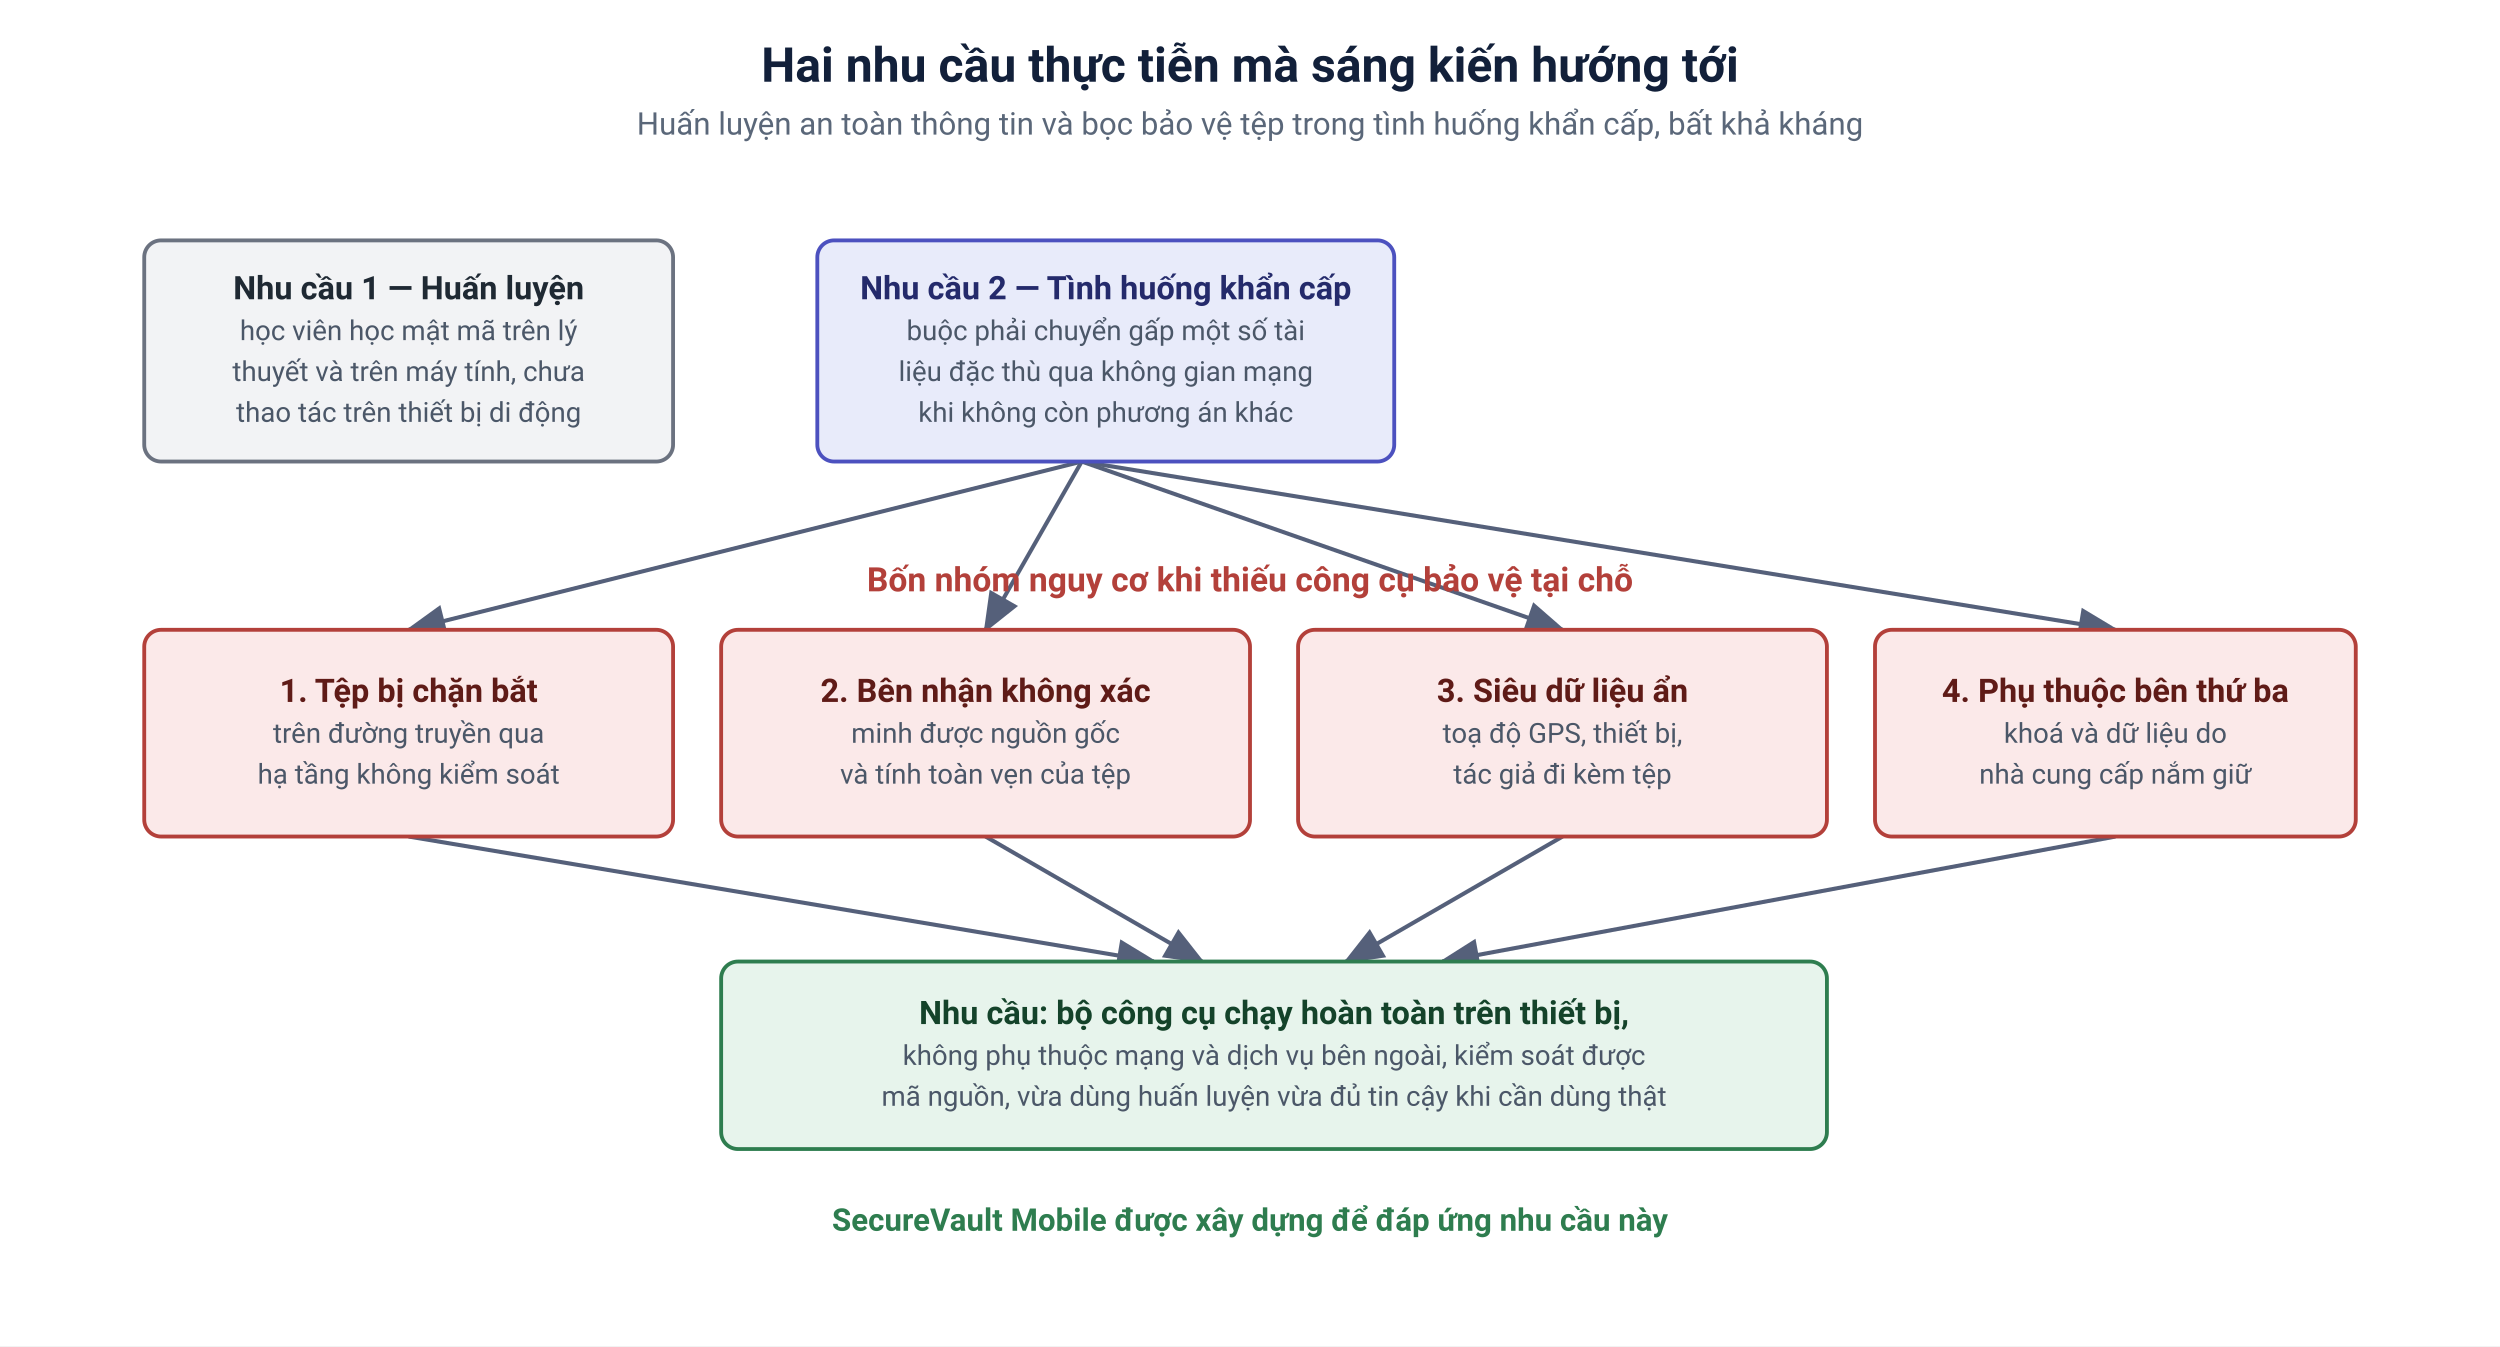
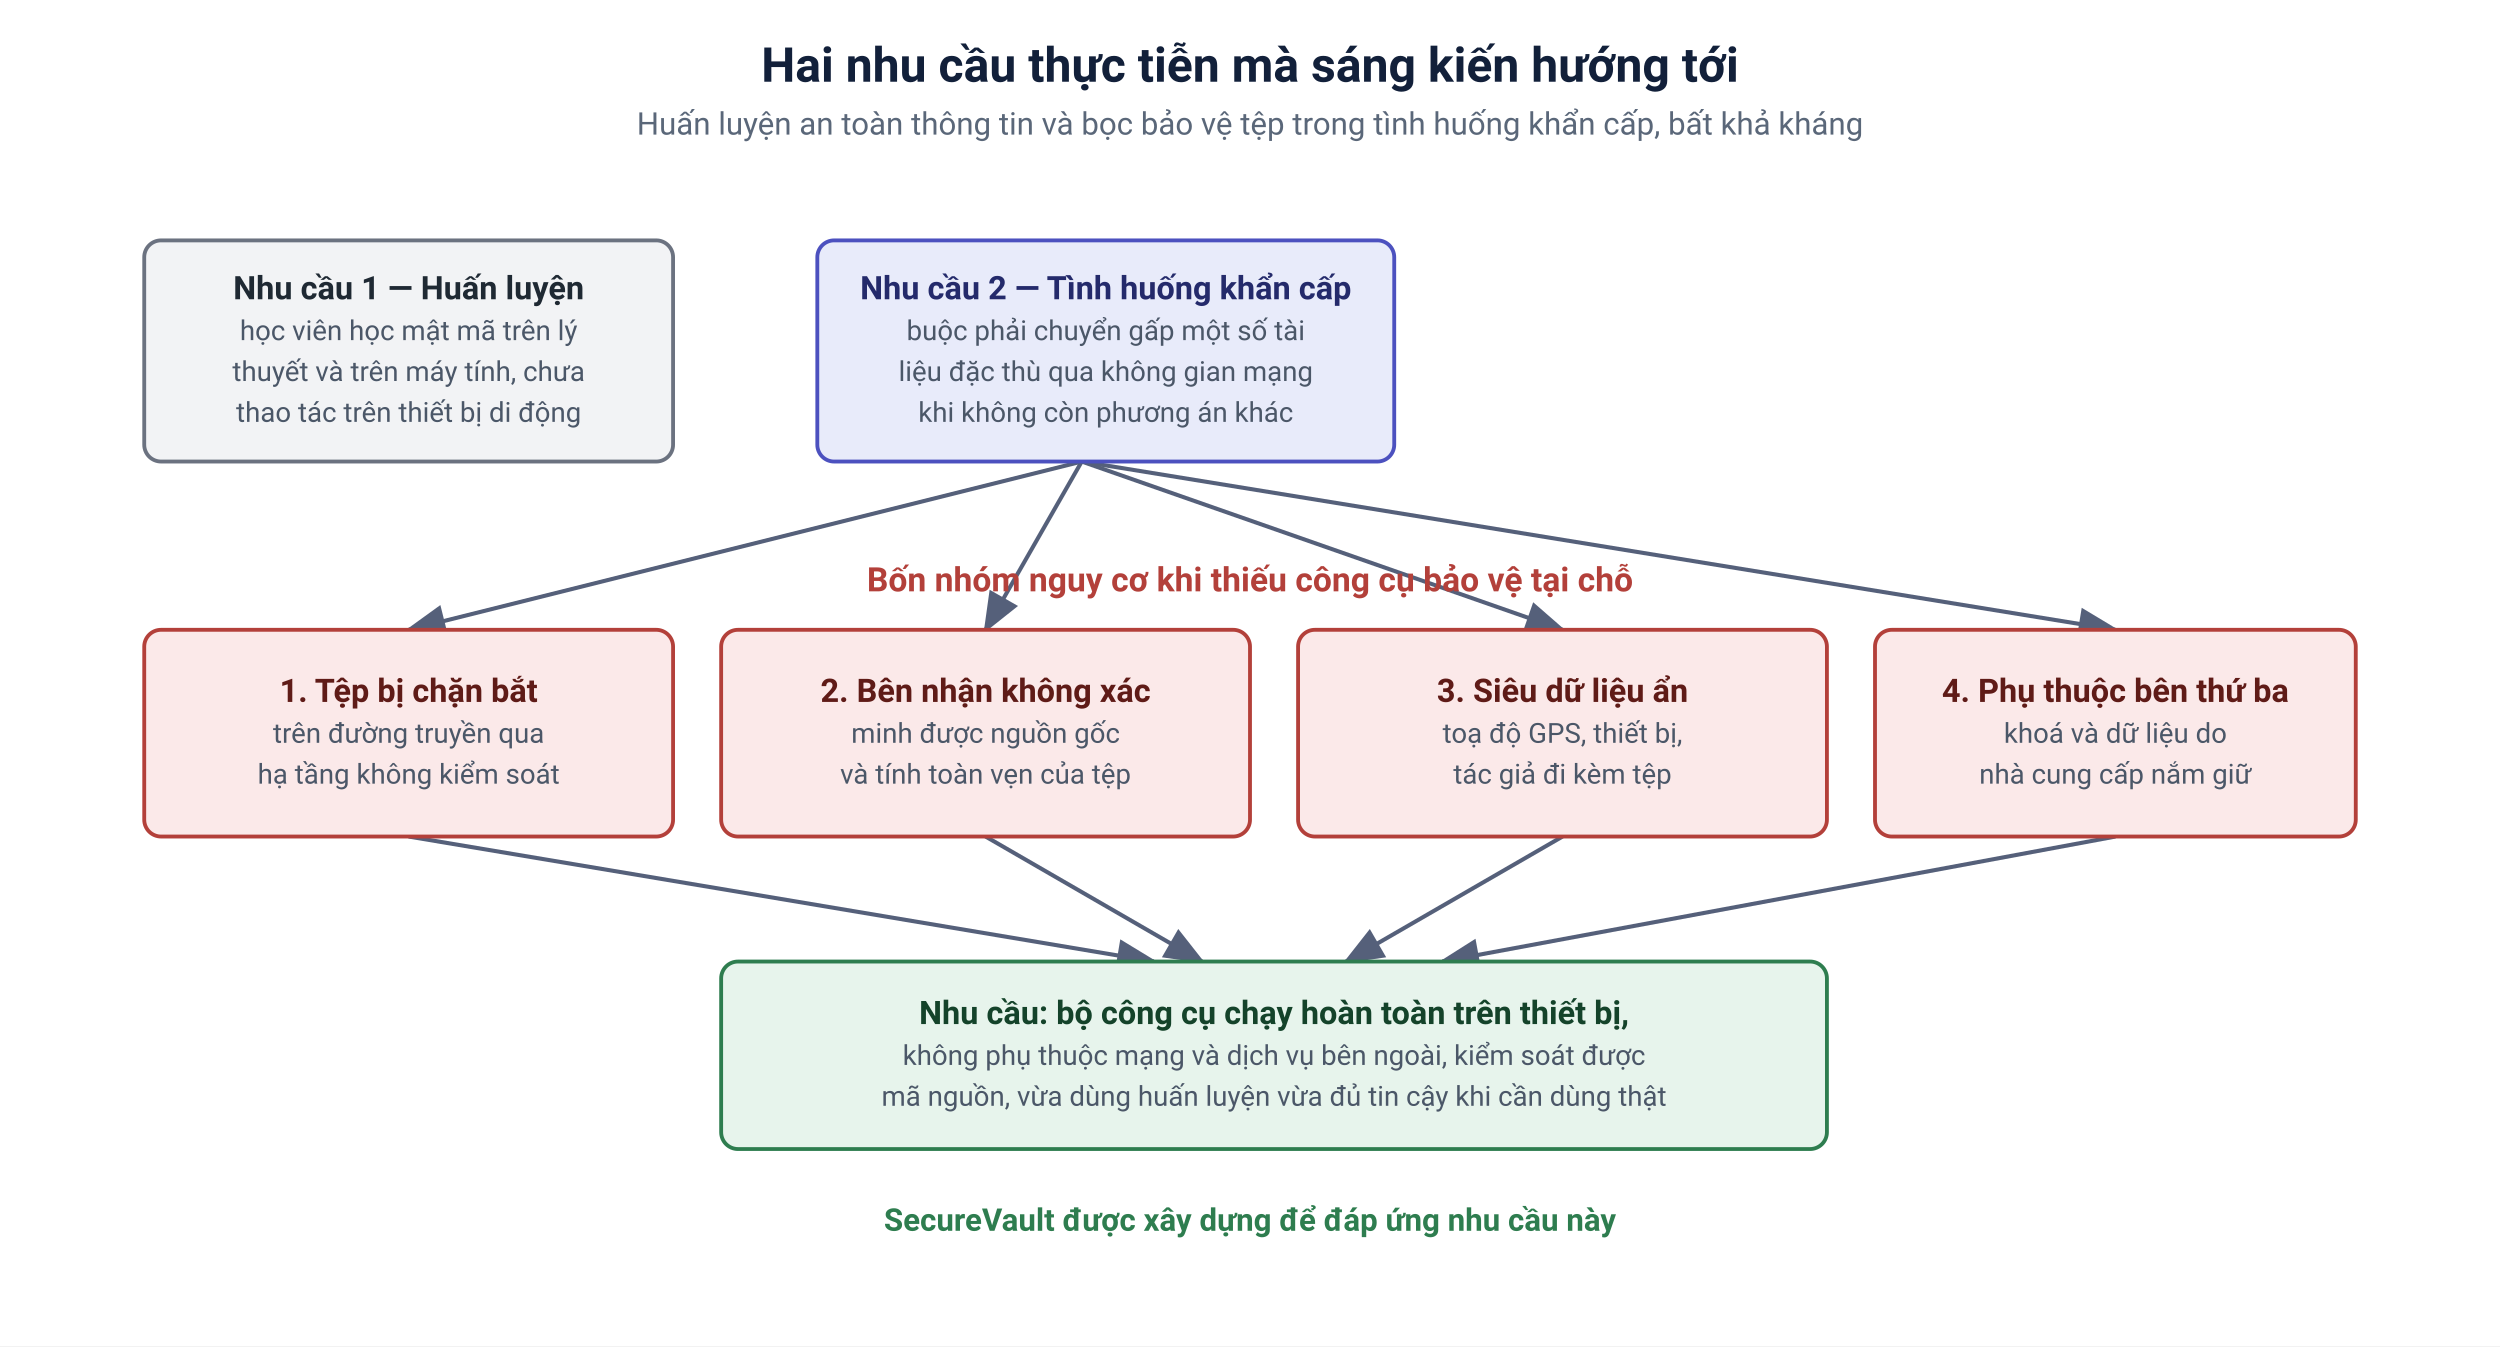
<svg xmlns="http://www.w3.org/2000/svg" width="1040" height="560" viewBox="0 0 1040 560" font-family="Segoe UI, Roboto, Helvetica, Arial, sans-serif">
  <rect width="1040" height="560" fill="#FFFFFF" />
  <defs>
    <marker id="ah" markerWidth="10" markerHeight="8" refX="9" refY="4" orient="auto">
      <path d="M0,0 L10,4 L0,8 z" fill="#55607A" />
    </marker>
  </defs>
  <text x="520.0" y="34" font-size="20" font-weight="700" text-anchor="middle" fill="#12203A">Hai nhu cầu thực tiễn mà sáng kiến hướng tới</text>
  <text x="520.0" y="56" font-size="13" text-anchor="middle" fill="#5A6779">Huấn luyện an toàn thông tin và bọc bảo vệ tệp trong tình huống khẩn cấp, bất khả kháng</text>
  <line x1="450" y1="192" x2="170" y2="262" stroke="#55607A" stroke-width="1.7" marker-end="url(#ah)" />
  <line x1="450" y1="192" x2="410" y2="262" stroke="#55607A" stroke-width="1.7" marker-end="url(#ah)" />
  <line x1="450" y1="192" x2="650" y2="262" stroke="#55607A" stroke-width="1.7" marker-end="url(#ah)" />
  <line x1="450" y1="192" x2="880" y2="262" stroke="#55607A" stroke-width="1.7" marker-end="url(#ah)" />
  <line x1="170" y1="348" x2="480" y2="400" stroke="#55607A" stroke-width="1.7" marker-end="url(#ah)" />
  <line x1="410" y1="348" x2="500" y2="400" stroke="#55607A" stroke-width="1.7" marker-end="url(#ah)" />
  <line x1="650" y1="348" x2="560" y2="400" stroke="#55607A" stroke-width="1.7" marker-end="url(#ah)" />
  <line x1="880" y1="348" x2="600" y2="400" stroke="#55607A" stroke-width="1.7" marker-end="url(#ah)" />
  <rect x="60" y="100" width="220" height="92" rx="7" fill="#F2F3F5" stroke="#6B7280" stroke-width="1.6" />
  <text x="170.0" y="124.5" font-size="13.5" font-weight="600" text-anchor="middle" fill="#1F2933">Nhu cầu 1 — Huấn luyện</text>
  <text x="170.0" y="141.5" font-size="11.5" font-weight="400" text-anchor="middle" fill="#4B5768">học viên học mật mã trên lý</text>
  <text x="170.0" y="158.5" font-size="11.5" font-weight="400" text-anchor="middle" fill="#4B5768">thuyết và trên máy tính, chưa</text>
  <text x="170.0" y="175.5" font-size="11.5" font-weight="400" text-anchor="middle" fill="#4B5768">thao tác trên thiết bị di động</text>
  <rect x="340" y="100" width="240" height="92" rx="7" fill="#E8EBFA" stroke="#4C51BF" stroke-width="1.6" />
  <text x="460.0" y="124.5" font-size="13.5" font-weight="600" text-anchor="middle" fill="#242A6B">Nhu cầu 2 — Tình huống khẩn cấp</text>
  <text x="460.0" y="141.5" font-size="11.5" font-weight="400" text-anchor="middle" fill="#4B5768">buộc phải chuyển gấp một số tài</text>
  <text x="460.0" y="158.5" font-size="11.5" font-weight="400" text-anchor="middle" fill="#4B5768">liệu đặc thù qua không gian mạng</text>
  <text x="460.0" y="175.5" font-size="11.5" font-weight="400" text-anchor="middle" fill="#4B5768">khi không còn phương án khác</text>
  <rect x="60" y="262" width="220" height="86" rx="7" fill="#FBE9E9" stroke="#B3403A" stroke-width="1.6" />
  <text x="170.0" y="292.0" font-size="13.5" font-weight="600" text-anchor="middle" fill="#5F1B17">1. Tệp bị chặn bắt</text>
  <text x="170.0" y="309.0" font-size="11.5" font-weight="400" text-anchor="middle" fill="#4B5768">trên đường truyền qua</text>
  <text x="170.0" y="326.0" font-size="11.5" font-weight="400" text-anchor="middle" fill="#4B5768">hạ tầng không kiểm soát</text>
  <rect x="300" y="262" width="220" height="86" rx="7" fill="#FBE9E9" stroke="#B3403A" stroke-width="1.6" />
  <text x="410.0" y="292.0" font-size="13.5" font-weight="600" text-anchor="middle" fill="#5F1B17">2. Bên nhận không xác</text>
  <text x="410.0" y="309.0" font-size="11.5" font-weight="400" text-anchor="middle" fill="#4B5768">minh được nguồn gốc</text>
  <text x="410.0" y="326.0" font-size="11.5" font-weight="400" text-anchor="middle" fill="#4B5768">và tính toàn vẹn của tệp</text>
  <rect x="540" y="262" width="220" height="86" rx="7" fill="#FBE9E9" stroke="#B3403A" stroke-width="1.6" />
  <text x="650.0" y="292.0" font-size="13.5" font-weight="600" text-anchor="middle" fill="#5F1B17">3. Siêu dữ liệu ẩn</text>
  <text x="650.0" y="309.0" font-size="11.5" font-weight="400" text-anchor="middle" fill="#4B5768">toạ độ GPS, thiết bị,</text>
  <text x="650.0" y="326.0" font-size="11.5" font-weight="400" text-anchor="middle" fill="#4B5768">tác giả đi kèm tệp</text>
  <rect x="780" y="262" width="200" height="86" rx="7" fill="#FBE9E9" stroke="#B3403A" stroke-width="1.6" />
  <text x="880.0" y="292.0" font-size="13.5" font-weight="600" text-anchor="middle" fill="#5F1B17">4. Phụ thuộc bên thứ ba</text>
  <text x="880.0" y="309.0" font-size="11.5" font-weight="400" text-anchor="middle" fill="#4B5768">khoá và dữ liệu do</text>
  <text x="880.0" y="326.0" font-size="11.5" font-weight="400" text-anchor="middle" fill="#4B5768">nhà cung cấp nắm giữ</text>
  <rect x="300" y="400" width="460" height="78" rx="7" fill="#E7F4EC" stroke="#2E7D4F" stroke-width="1.6" />
  <text x="530.0" y="426.0" font-size="13.5" font-weight="600" text-anchor="middle" fill="#14432A">Nhu cầu: bộ công cụ chạy hoàn toàn trên thiết bị,</text>
  <text x="530.0" y="443.0" font-size="11.5" font-weight="400" text-anchor="middle" fill="#4B5768">không phụ thuộc mạng và dịch vụ bên ngoài, kiểm soát được</text>
  <text x="530.0" y="460.0" font-size="11.5" font-weight="400" text-anchor="middle" fill="#4B5768">mã nguồn, vừa dùng huấn luyện vừa đủ tin cậy khi cần dùng thật</text>
  <text x="520" y="246" font-size="14" font-weight="700" text-anchor="middle" fill="#B3403A">Bốn nhóm nguy cơ khi thiếu công cụ bảo vệ tại chỗ</text>
-   <text x="520" y="512" font-size="13" font-weight="700" text-anchor="middle" fill="#2E7D4F">SecureVault Mobile được xây dựng để đáp ứng nhu cầu này</text>
+   <text x="520" y="512" font-size="13" font-weight="700" text-anchor="middle" fill="#2E7D4F">SecureVault được xây dựng để đáp ứng nhu cầu này</text>
</svg>
